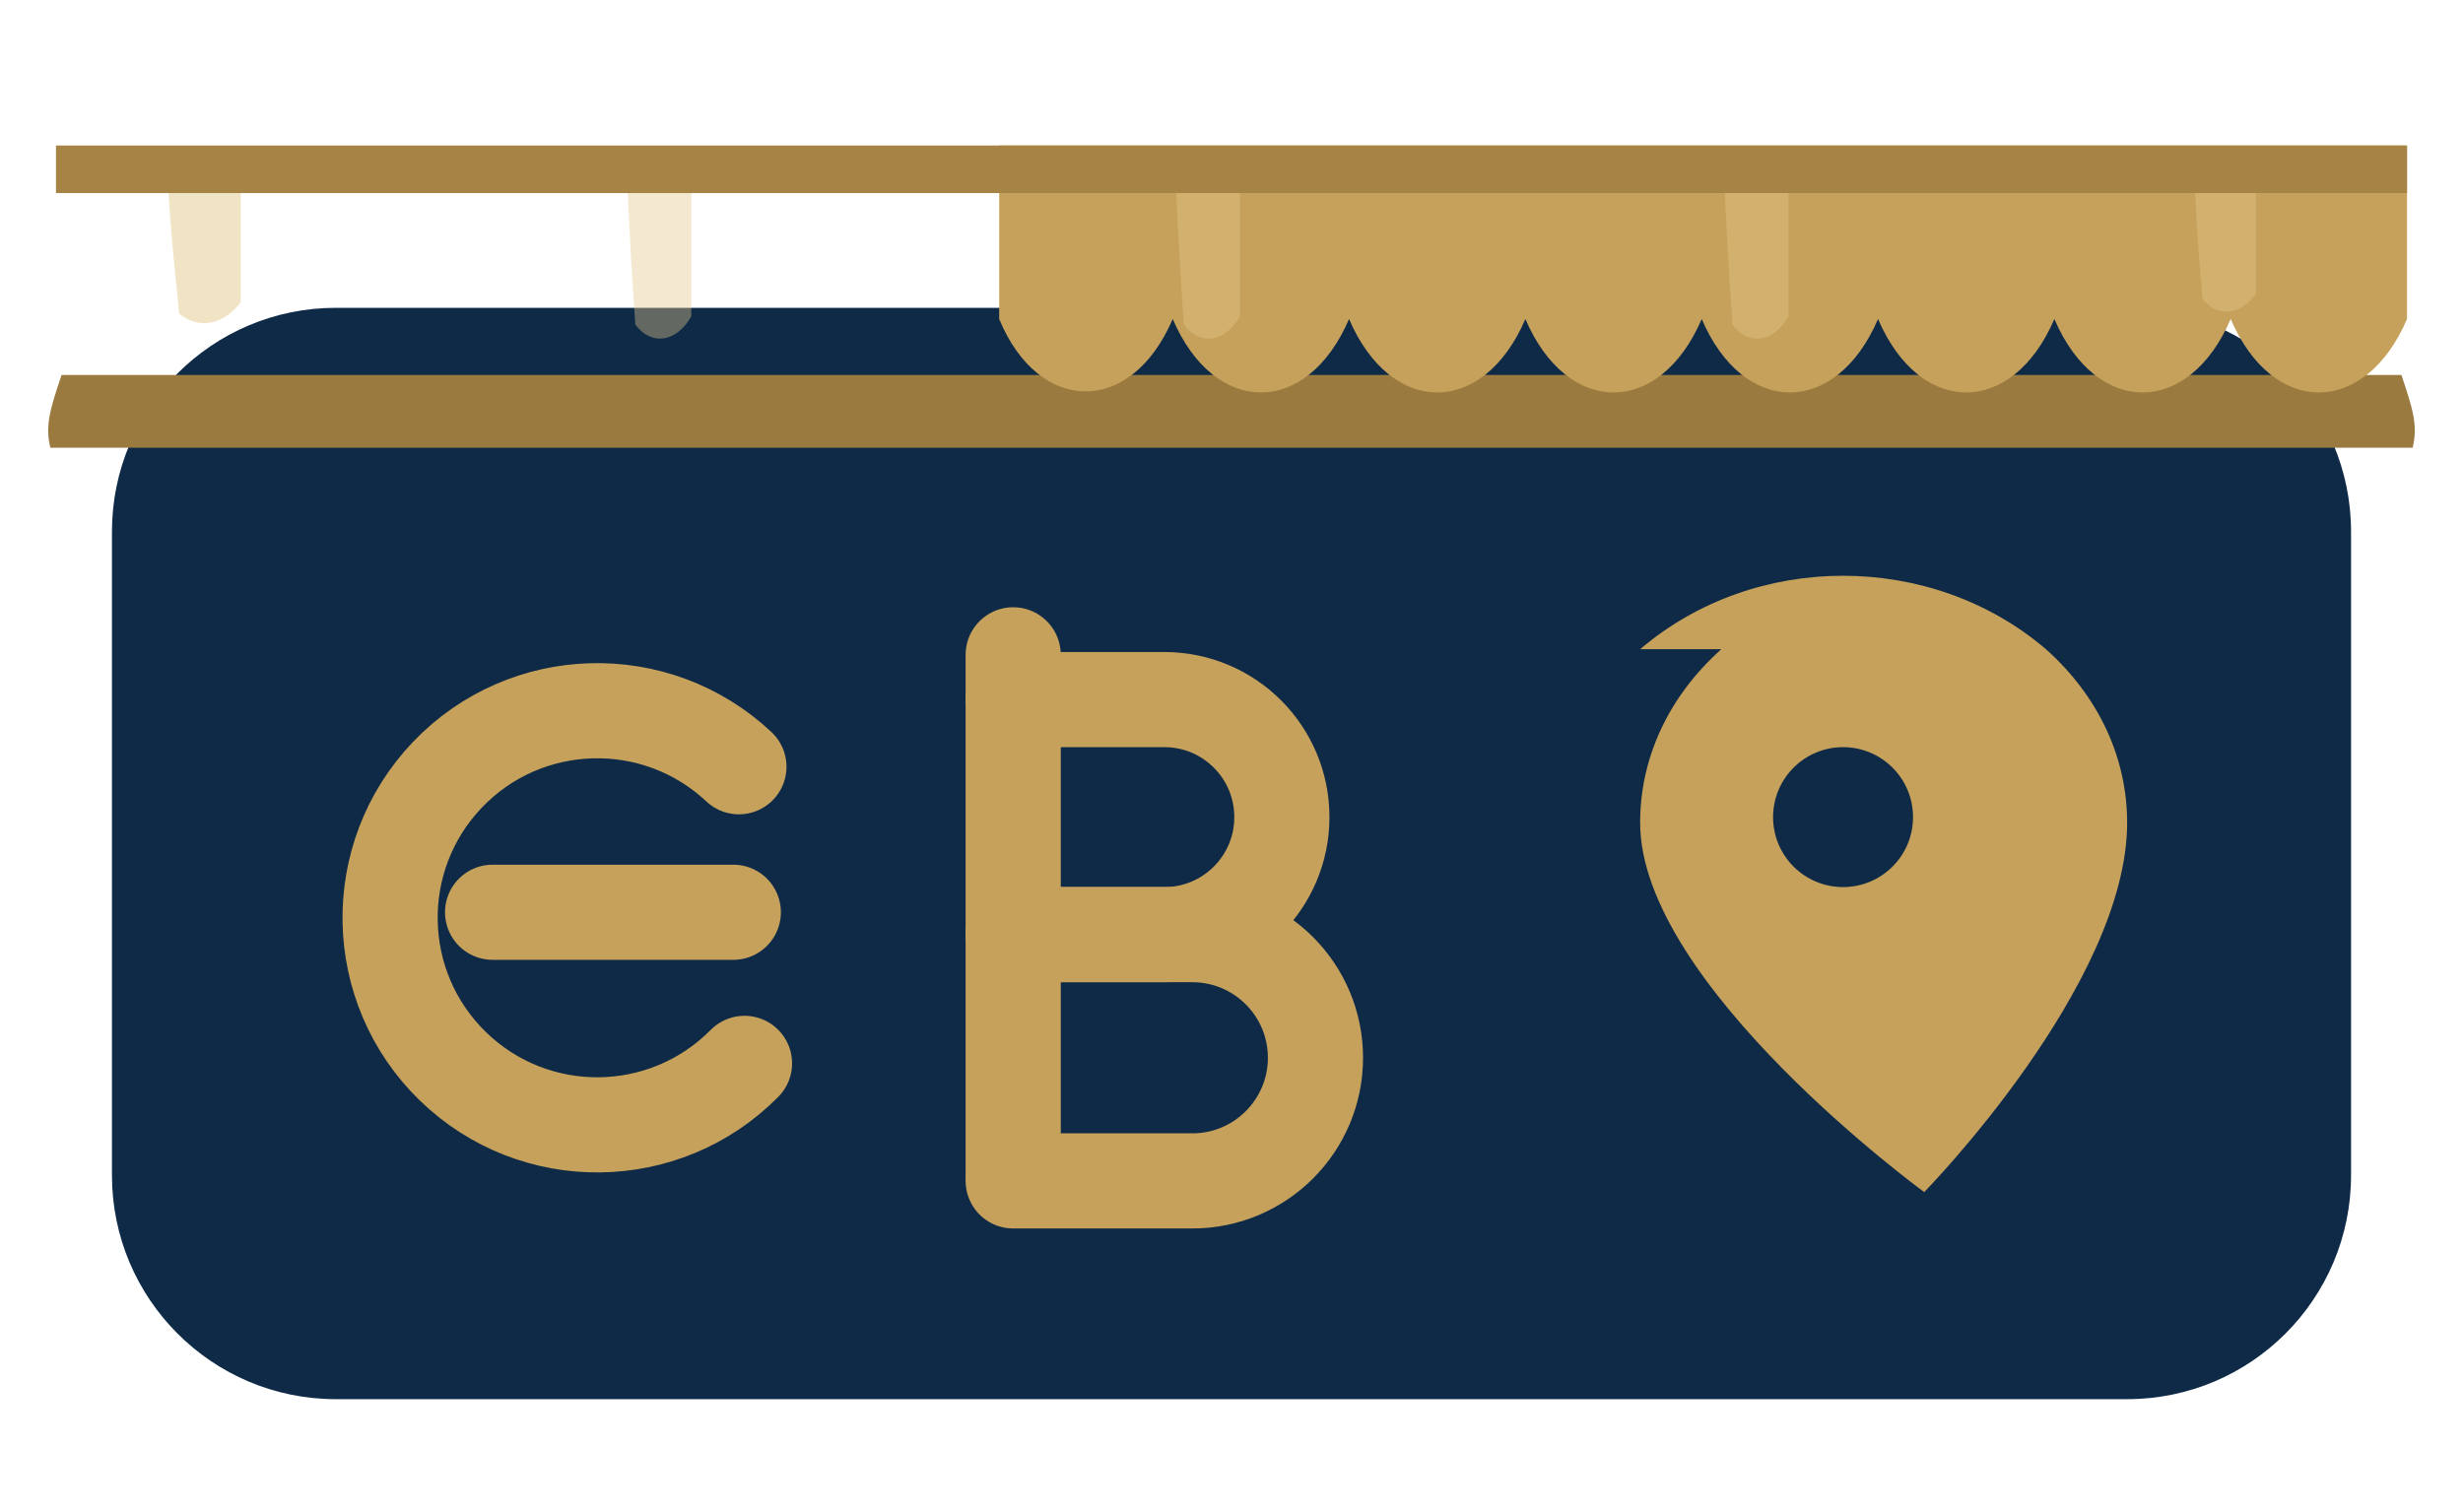
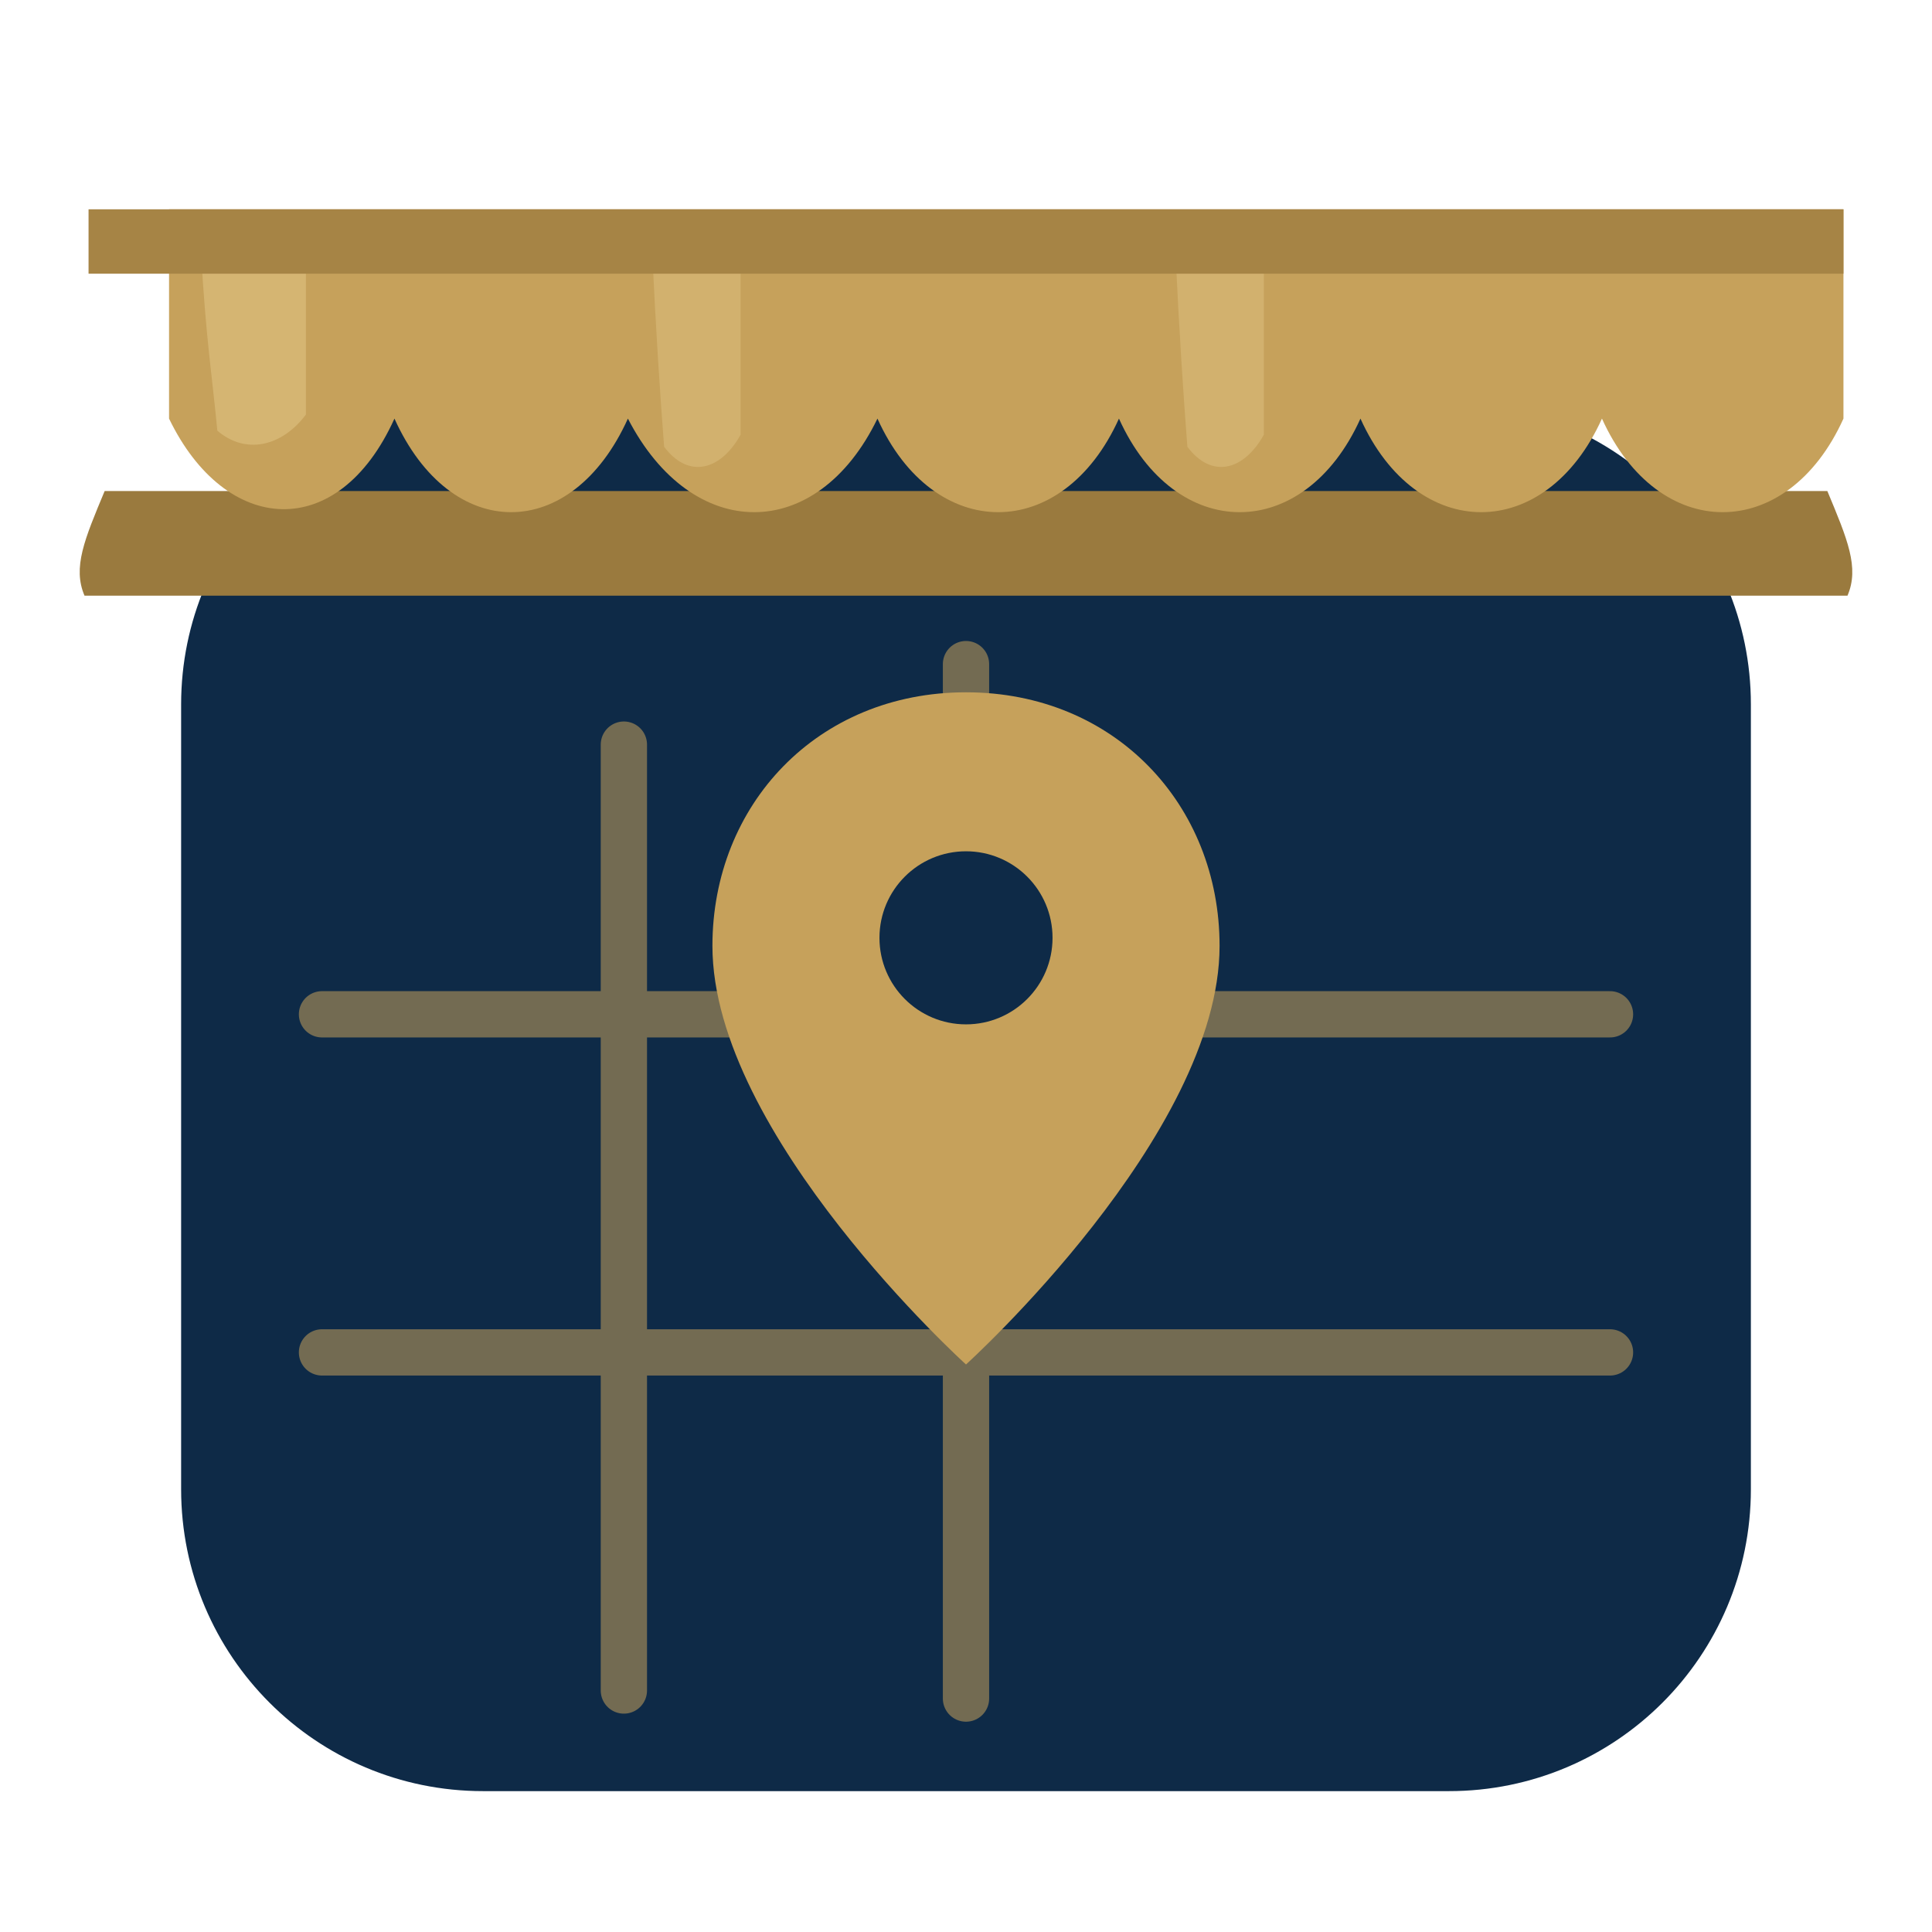
- <svg xmlns="http://www.w3.org/2000/svg" viewBox="0 0 88 54" role="img" aria-label="RestoreRankGBP">
-   <rect x="4" y="11" width="80" height="39" rx="8" fill="#0E2A47" />
-   <path fill="#9A7A3E" d="M2.2 13.4h83.6c.4 1.2.6 1.8.4 2.6H1.8c-.2-.8 0-1.4.4-2.6z" />
-   <path fill="#C6A15B" d="M2 5.2h84v6.2c-1.5 3.5-4.8 3.5-6.3 0-1.5 3.5-4.8 3.5-6.3 0-1.5 3.5-4.8 3.5-6.3 0-1.5 3.5-4.8 3.5-6.3 0-1.5 3.5-4.8 3.5-6.3 0-1.5 3.5-4.8 3.5-6.3 0-1.5 3.5-4.8 3.5-6.3 0-1.5 3.5-4.8 3.4-6.2 0V5.2z" />
-   <path fill="#E4C98A" opacity="0.5" d="M6 6.4h2.6v4.4c-.6.8-1.5 1-2.2.4-.1-1.2-.3-2.6-.4-4.8z" />
-   <path fill="#E4C98A" opacity="0.4" d="M22.4 6.3h2.3v5c-.5.9-1.4 1.1-2 .3-.1-1.4-.2-3-.3-5.3z" />
-   <path fill="#E4C98A" opacity="0.4" d="M42 6.3h2.3v5c-.5.9-1.4 1.1-2 .3-.1-1.4-.2-3-.3-5.3z" />
-   <path fill="#E4C98A" opacity="0.4" d="M61.6 6.3h2.3v5c-.5.9-1.4 1.1-2 .3-.1-1.4-.2-3-.3-5.3z" />
-   <path fill="#E4C98A" opacity="0.4" d="M78.4 6.3h2.2v4.2c-.5.7-1.3.9-1.9.2-.1-1-.2-2.2-.3-4.4z" />
-   <path fill="#A68445" d="M2 5.2h84v1.7H2z" />
-   <g fill="none" stroke="#C6A15B" stroke-width="3.4" stroke-linecap="round" stroke-linejoin="round">
-     <path d="M26.4 27.4a7.4 7.4 0 1 0 .2 10.6" />
-     <path d="M26.2 32.6H17.6" />
-     <path d="M36.2 23.4V42" />
-     <path d="M36.2 25h5.4a4.2 4.2 0 0 1 0 8.4h-5.4" />
-     <path d="M36.2 33.4h6.4a4.4 4.4 0 0 1 0 8.8h-6.4" />
+ <svg xmlns="http://www.w3.org/2000/svg" viewBox="0 0 48 48" role="img" aria-label="RestoreRankGBP">
+   <rect x="4.5" y="10" width="39" height="34.5" rx="7.5" fill="#0E2A47" />
+   <path fill="#9A7A3E" d="M2.6 12.2h42.8c.5 1.2.8 1.9.5 2.6H2.1c-.3-.7 0-1.4.5-2.6z" />
+   <path fill="#C6A15B" d="M2.2 5.2h43.6v5.2c-1.4 3.1-4.6 3.1-6 0-1.4 3.1-4.6 3.1-6 0-1.4 3.1-4.6 3.1-6 0-1.4 3.1-4.6 3.1-6 0-1.5 3.1-4.6 3.1-6.2 0-1.4 3.1-4.4 3.1-5.8 0-1.4 3.1-4.2 2.9-5.6 0V5.2z" />
+   <path fill="#E4C98A" opacity="0.5" d="M5 6.3h2.6v4c-.6.8-1.5 1-2.2.4-.1-1.1-.3-2.4-.4-4.4z" />
+   <path fill="#E4C98A" opacity="0.4" d="M16.2 6.2h2.2v4.6c-.5.9-1.3 1.1-1.9.3-.1-1.3-.2-2.8-.3-4.9z" />
+   <path fill="#E4C98A" opacity="0.4" d="M29.2 6.2h2.2v4.6c-.5.9-1.3 1.1-1.9.3-.1-1.3-.2-2.8-.3-4.9z" />
+   <path fill="#A68445" d="M2.2 5.2h43.6v1.6H2.2z" />
+   <g stroke="#C6A15B" stroke-width="1.15" stroke-linecap="round" opacity="0.55" fill="none">
+     <path d="M8 33.6 H40" />
+     <path d="M24 16.5 V42.2" />
+     <path d="M8 25.2 H40" />
+     <path d="M15.5 18.5 V42" />
  </g>
-   <path fill="#C6A15B" d="M58.6 23.2c4.1-3.5 10.4-3.5 14.5 0 1.9 1.7 2.9 3.9 2.9 6.2 0 5.8-7.25 13.2-7.25 13.2S58.6 35.2 58.6 29.4c0-2.3 1-4.5 2.9-6.2z" />
-   <circle cx="65.85" cy="29.2" r="2.5" fill="#0E2A47" />
+   <path fill="#C6A15B" d="M24 17.2c-3.7 0-6.3 2.8-6.3 6.3 0 4.7 6.3 10.4 6.3 10.4s6.3-5.7 6.3-10.4c0-3.5-2.6-6.3-6.3-6.3z" />
+   <circle cx="24" cy="23.3" r="2.15" fill="#0E2A47" />
</svg>
